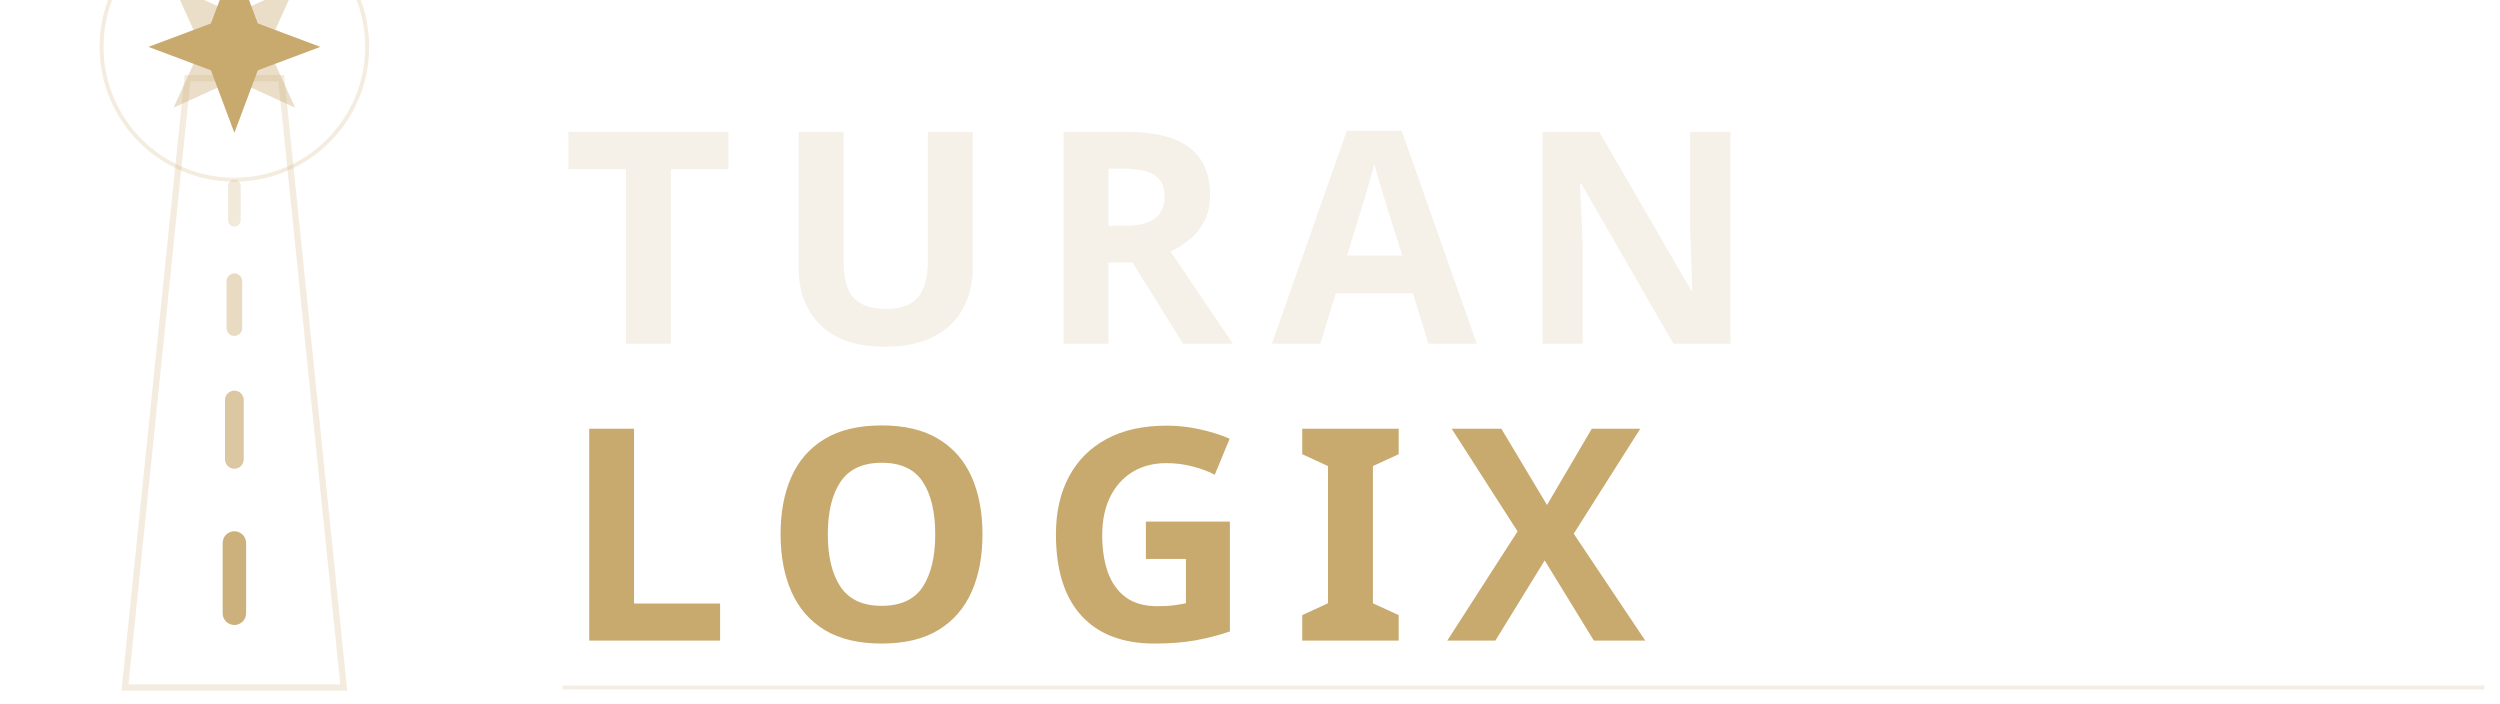
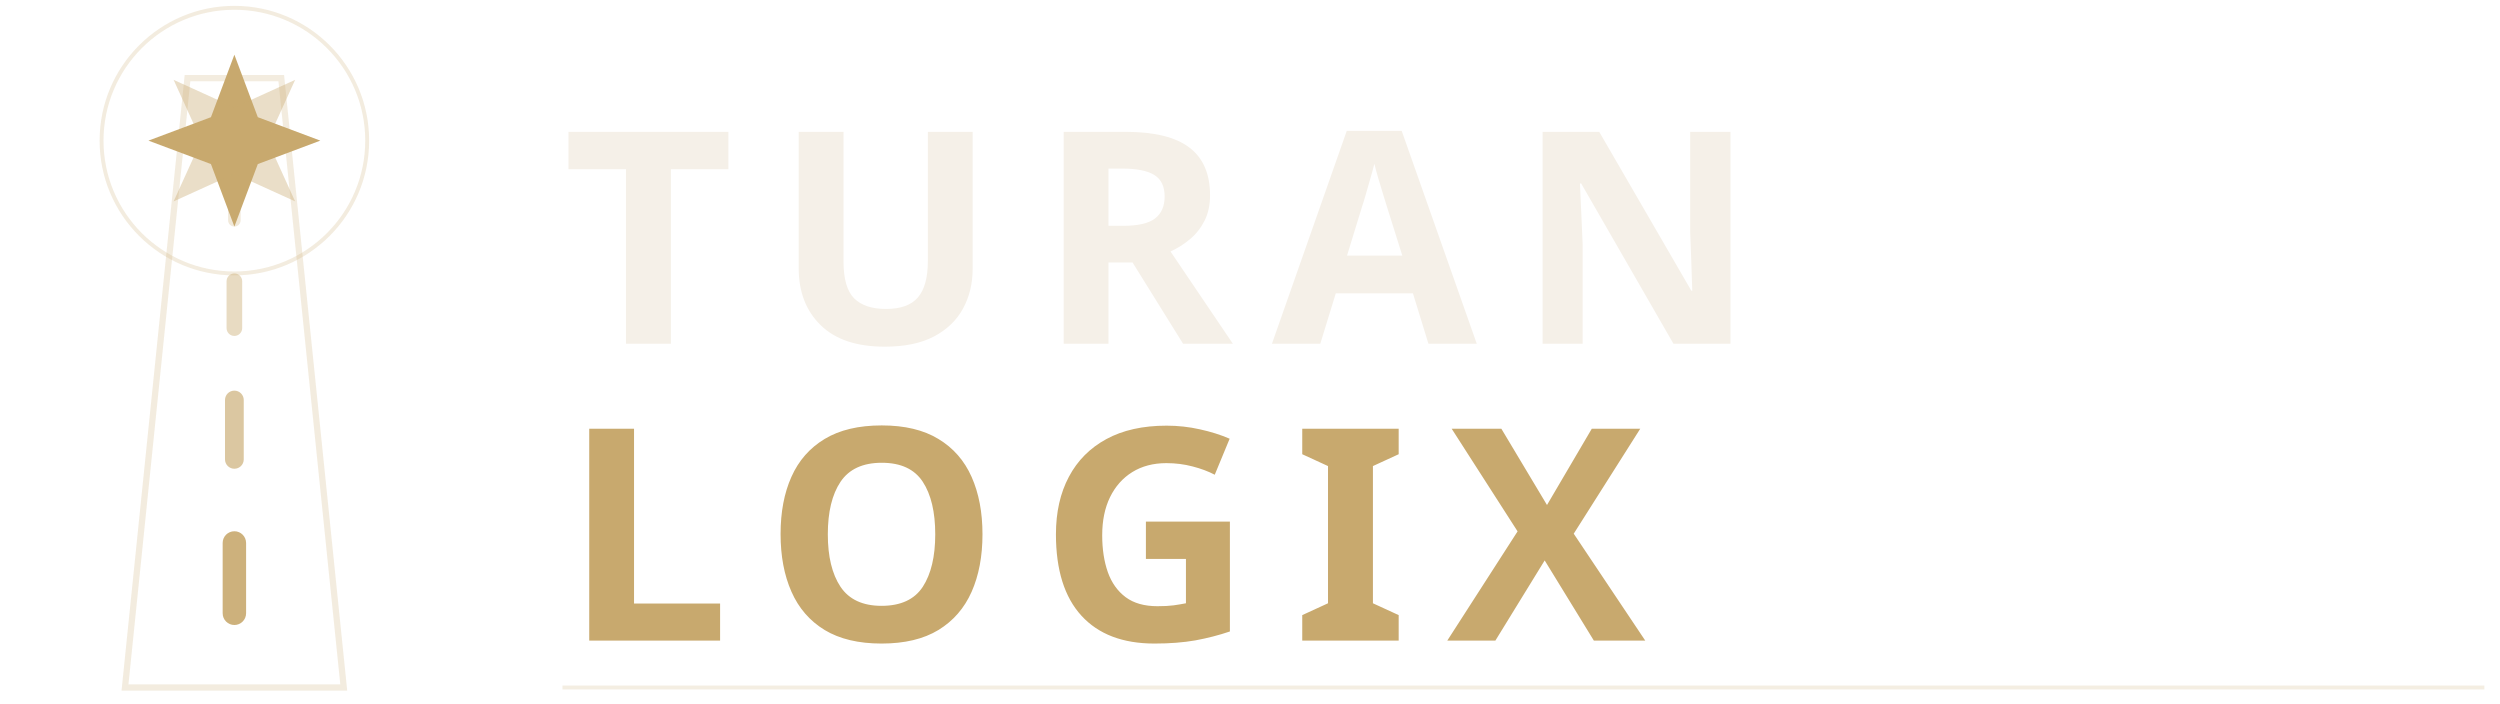
<svg xmlns="http://www.w3.org/2000/svg" viewBox="0 0 320 90" fill="none">
  <polygon points="16,88 44,88 36,10 24,10" fill="none" stroke="#c8a96e" stroke-width="0.8" opacity="0.22" />
  <rect x="28.5" y="68" width="3" height="12" rx="1.5" fill="#c8a96e" opacity="0.9" />
  <rect x="28.8" y="50" width="2.4" height="10" rx="1.2" fill="#c8a96e" opacity="0.65" />
  <rect x="29" y="35" width="2" height="8" rx="1" fill="#c8a96e" opacity="0.42" />
  <rect x="29.2" y="23" width="1.6" height="6" rx="0.8" fill="#c8a96e" opacity="0.26" />
-   <g transform="translate(30,6)">
+   <g transform="translate(30,18)">
    <polygon points="0,-11 3,-3 11,0 3,3 0,11 -3,3 -11,0 -3,-3" fill="#c8a96e" />
    <polygon points="0,-11 3,-3 11,0 3,3 0,11 -3,3 -11,0 -3,-3" fill="#c8a96e" transform="rotate(45)" opacity="0.38" />
    <circle cx="0" cy="0" r="17" fill="none" stroke="#c8a96e" stroke-width="0.5" opacity="0.22" />
  </g>
  <text x="72" y="44" font-family="Manrope, system-ui, sans-serif" font-weight="800" font-size="38" fill="#f5f0e8" letter-spacing="5">TURAN</text>
  <text x="72" y="82" font-family="Manrope, system-ui, sans-serif" font-weight="800" font-size="38" fill="#c8a96e" letter-spacing="5">LOGIX</text>
  <line x1="72" y1="88" x2="318" y2="88" stroke="#c8a96e" stroke-width="0.5" opacity="0.2" />
</svg>
